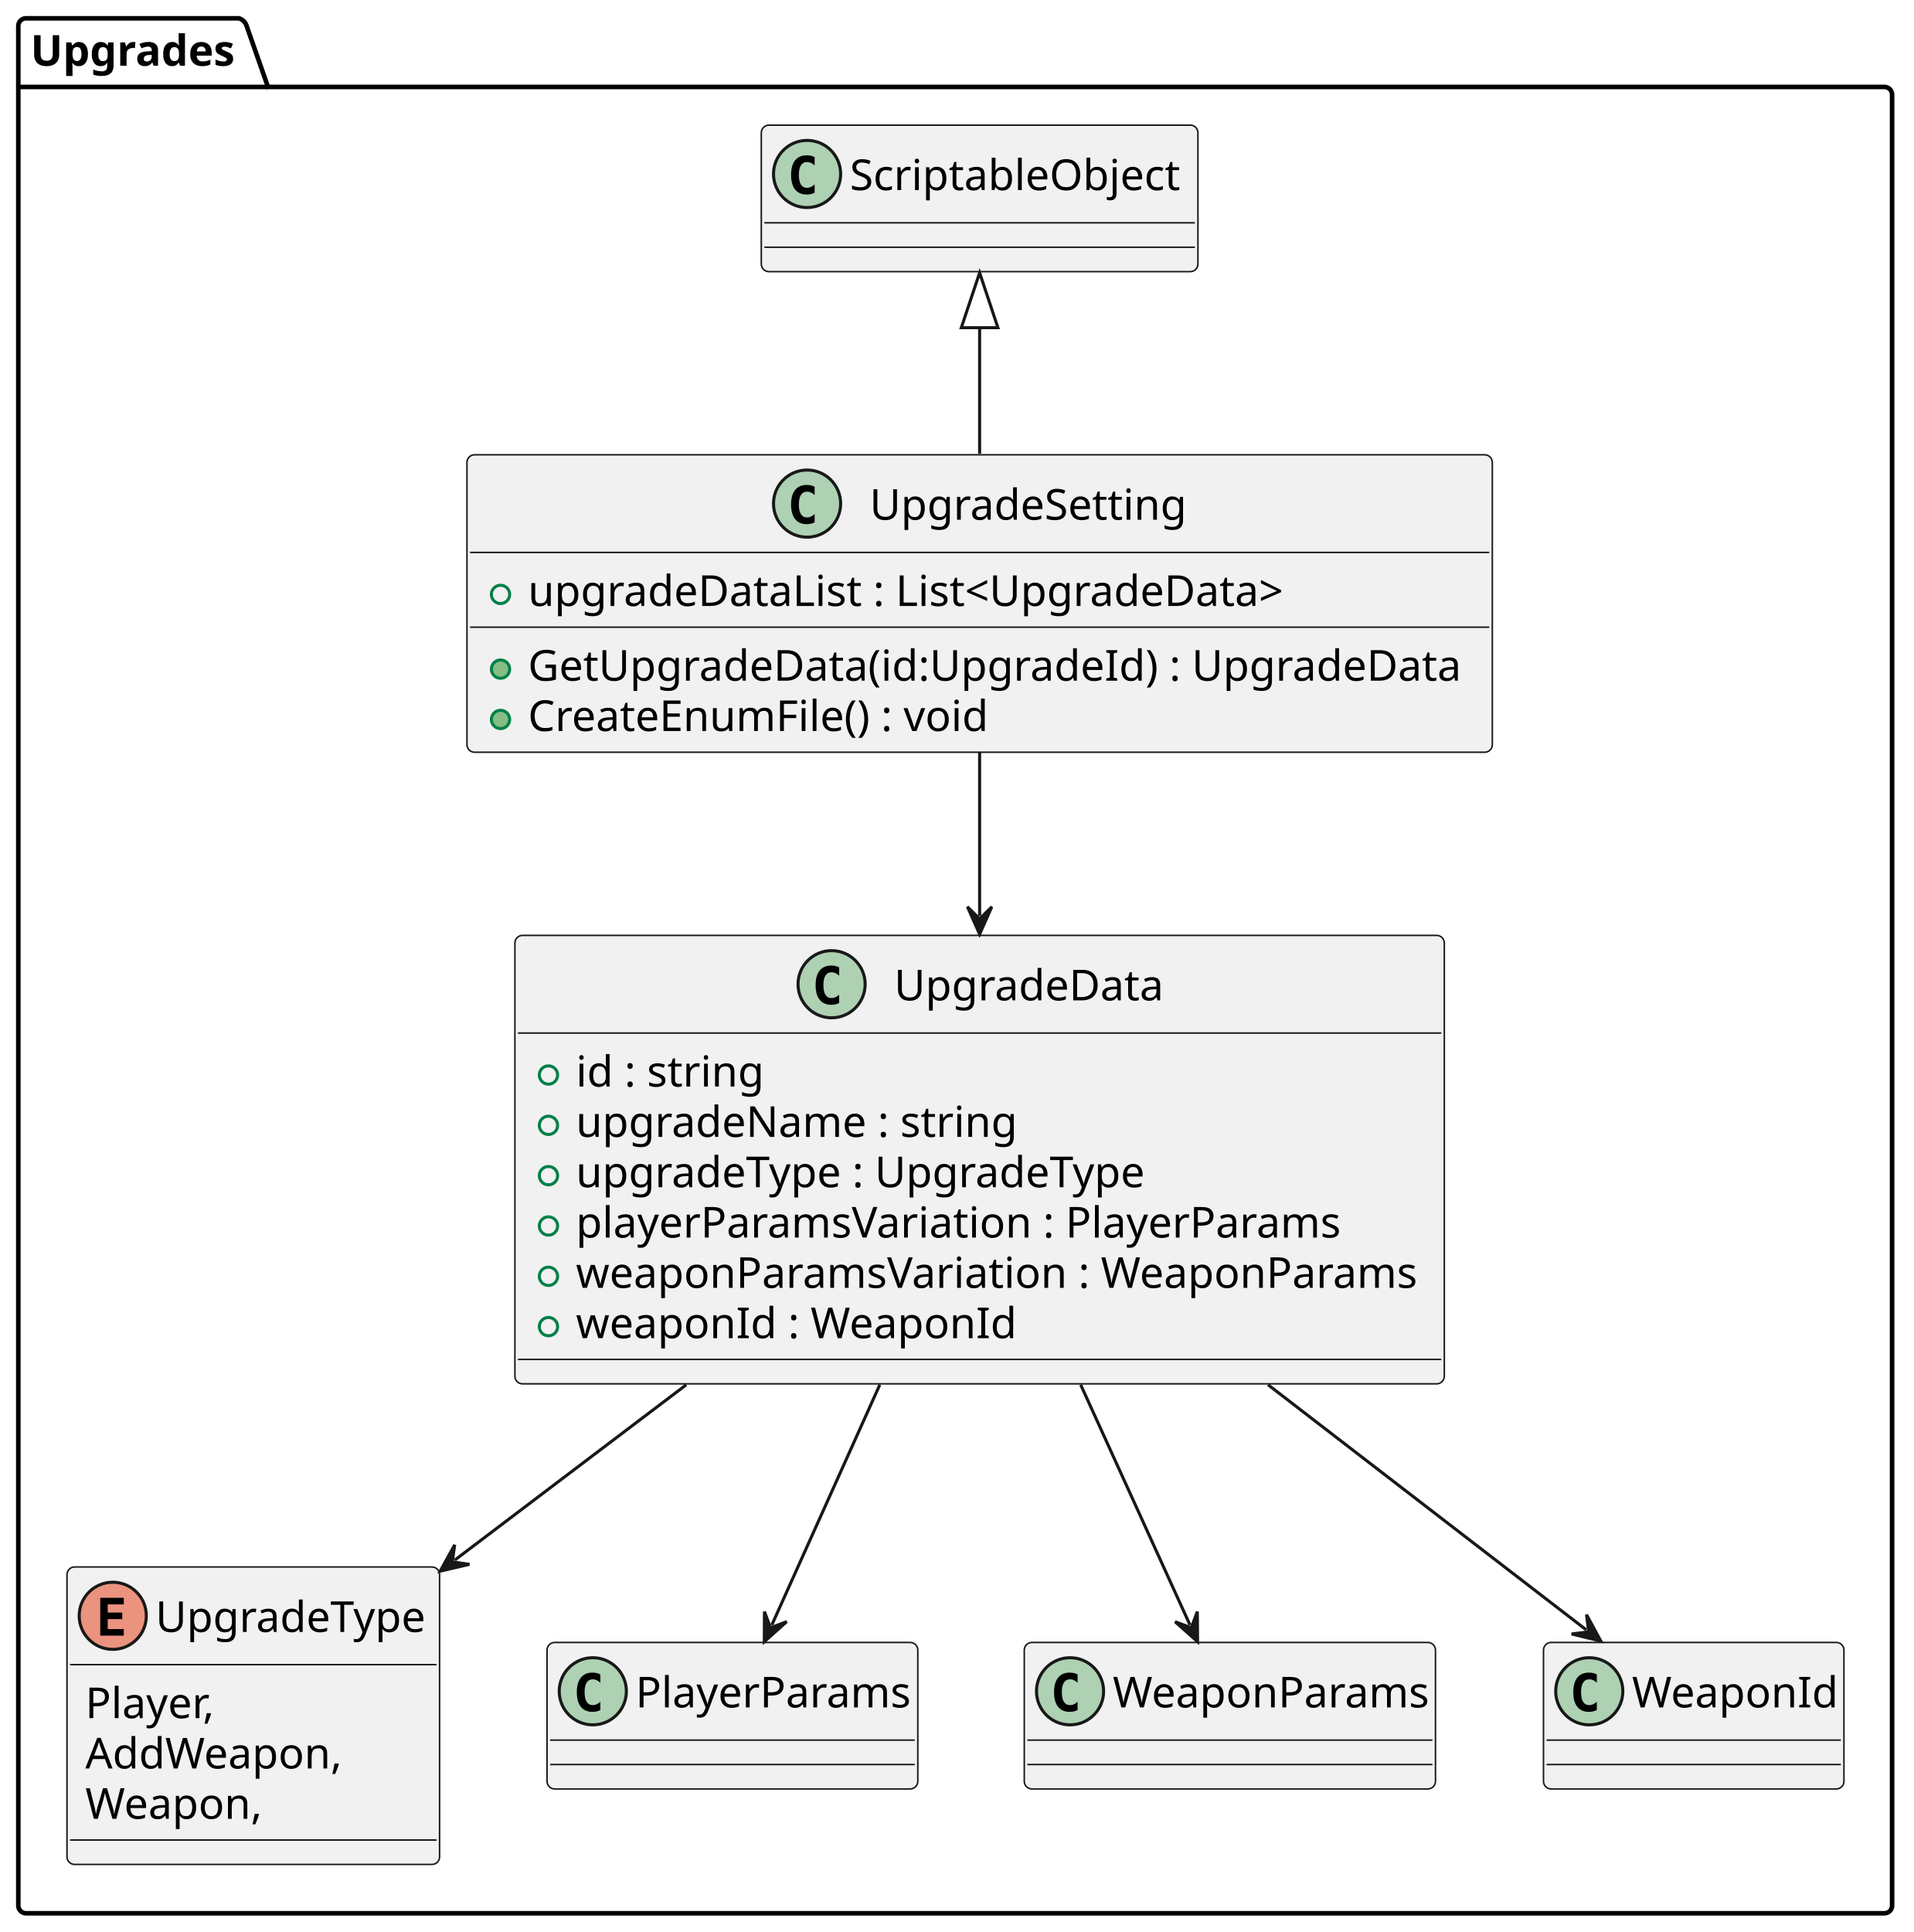
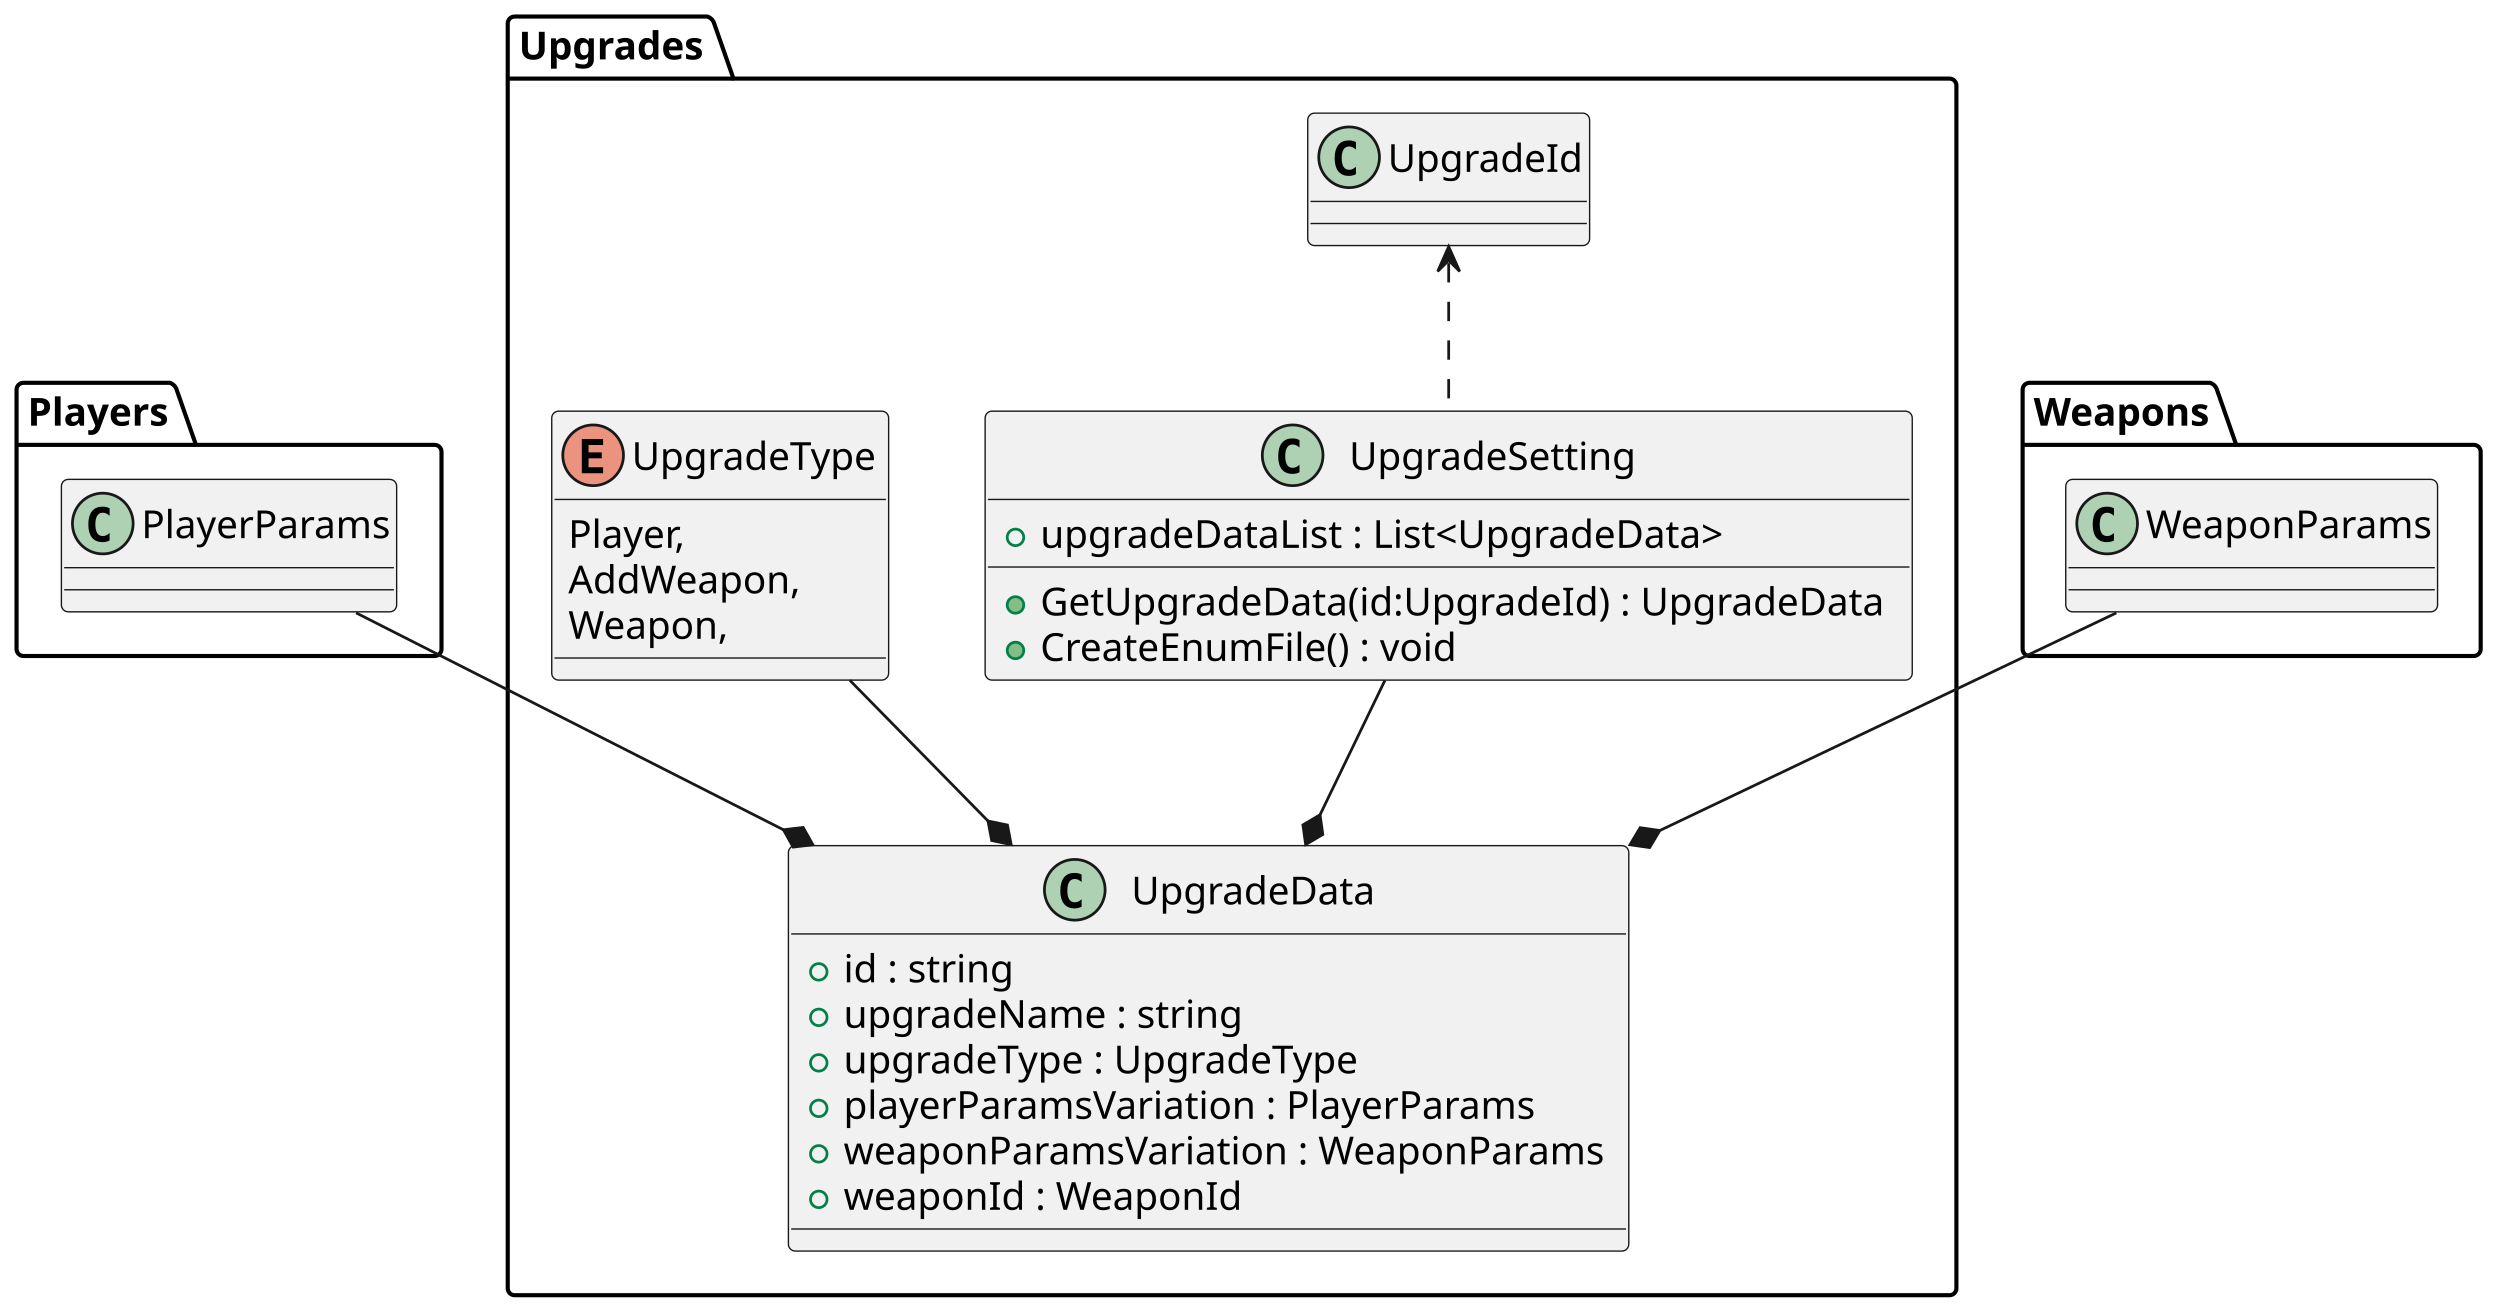
- <svg xmlns="http://www.w3.org/2000/svg" contentStyleType="text/css" height="633px" preserveAspectRatio="none" style="width:627px;height:633px;background:#FFFFFF;" version="1.1" viewBox="0 0 627 633" width="627px" zoomAndPan="magnify">
+ <svg xmlns="http://www.w3.org/2000/svg" contentStyleType="text/css" height="476px" preserveAspectRatio="none" style="width:906px;height:476px;background:#FFFFFF;" version="1.1" viewBox="0 0 906 476" width="906px" zoomAndPan="magnify">
  <defs />
  <g>
    <g id="cluster_Upgrades">
-       <path d="M8.5,6 L78.311,6 A3.75,3.75 0 0 1 80.811,8.5 L87.811,28.488 L617.5,28.488 A2.5,2.5 0 0 1 620,30.988 L620,624.36 A2.5,2.5 0 0 1 617.5,626.86 L8.5,626.86 A2.5,2.5 0 0 1 6,624.36 L6,8.5 A2.5,2.5 0 0 1 8.5,6 " fill="none" style="stroke:#000000;stroke-width:1.5;" />
-       <line style="stroke:#000000;stroke-width:1.5;" x1="6" x2="87.811" y1="28.488" y2="28.488" />
-       <text fill="#000000" font-family="sans-serif" font-size="14" font-weight="bold" lengthAdjust="spacing" textLength="68.811" x="10" y="21.535">Upgrades</text>
+       <path d="M186.5,6 L256.31,6 A3.75,3.75 0 0 1 258.81,8.5 L265.81,28.488 L706.5,28.488 A2.5,2.5 0 0 1 709,30.988 L709,466.89 A2.5,2.5 0 0 1 706.5,469.39 L186.5,469.39 A2.5,2.5 0 0 1 184,466.89 L184,8.5 A2.5,2.5 0 0 1 186.5,6 " fill="none" style="stroke:#000000;stroke-width:1.5;" />
+       <line style="stroke:#000000;stroke-width:1.5;" x1="184" x2="265.81" y1="28.488" y2="28.488" />
+       <text fill="#000000" font-family="sans-serif" font-size="14" font-weight="bold" lengthAdjust="spacing" textLength="68.811" x="188" y="21.535">Upgrades</text>
+     </g>
+     <g id="cluster_Players">
+       <path d="M8.5,138.73 L61.515,138.73 A3.75,3.75 0 0 1 64.015,141.23 L71.015,161.218 L157.5,161.218 A2.5,2.5 0 0 1 160,163.718 L160,235.23 A2.5,2.5 0 0 1 157.5,237.73 L8.5,237.73 A2.5,2.5 0 0 1 6,235.23 L6,141.23 A2.5,2.5 0 0 1 8.5,138.73 " fill="none" style="stroke:#000000;stroke-width:1.5;" />
+       <line style="stroke:#000000;stroke-width:1.5;" x1="6" x2="71.015" y1="161.218" y2="161.218" />
+       <text fill="#000000" font-family="sans-serif" font-size="14" font-weight="bold" lengthAdjust="spacing" textLength="52.015" x="10" y="154.265">Players</text>
+     </g>
+     <g id="cluster_Weapons">
+       <path d="M735.5,138.73 L800.915,138.73 A3.75,3.75 0 0 1 803.415,141.23 L810.415,161.218 L896.5,161.218 A2.5,2.5 0 0 1 899,163.718 L899,235.23 A2.5,2.5 0 0 1 896.5,237.73 L735.5,237.73 A2.5,2.5 0 0 1 733,235.23 L733,141.23 A2.5,2.5 0 0 1 735.5,138.73 " fill="none" style="stroke:#000000;stroke-width:1.5;" />
+       <line style="stroke:#000000;stroke-width:1.5;" x1="733" x2="810.415" y1="161.218" y2="161.218" />
+       <text fill="#000000" font-family="sans-serif" font-size="14" font-weight="bold" lengthAdjust="spacing" textLength="64.415" x="737" y="154.265">Weapons</text>
    </g>
    <g id="elem_UpgradeType">
-       <rect codeLine="2" fill="#F1F1F1" height="97.465" id="UpgradeType" rx="2.5" ry="2.5" style="stroke:#181818;stroke-width:0.5;" width="122.091" x="21.95" y="513.4" />
-       <ellipse cx="36.95" cy="529.4" fill="#EB937F" rx="11" ry="11" style="stroke:#181818;stroke-width:1.0;" />
-       <path d="M40.564,535.9 L32.844,535.9 L32.844,523.507 L40.564,523.507 L40.564,525.665 L35.293,525.665 L35.293,528.338 L40.066,528.338 L40.066,530.496 L35.293,530.496 L35.293,533.742 L40.564,533.742 Z " fill="#000000" />
-       <text fill="#000000" font-family="sans-serif" font-size="14" lengthAdjust="spacing" textLength="90.091" x="50.95" y="534.691">UpgradeType</text>
-       <line style="stroke:#181818;stroke-width:0.5;" x1="22.95" x2="143.041" y1="545.4" y2="545.4" />
-       <text fill="#000000" font-family="sans-serif" font-size="14" lengthAdjust="spacing" textLength="44.789" x="27.95" y="562.935">Player,</text>
-       <text fill="#000000" font-family="sans-serif" font-size="14" lengthAdjust="spacing" textLength="85.319" x="27.95" y="579.423">AddWeapon,</text>
-       <text fill="#000000" font-family="sans-serif" font-size="14" lengthAdjust="spacing" textLength="58.037" x="27.95" y="595.912">Weapon,</text>
-       <line style="stroke:#181818;stroke-width:0.5;" x1="22.95" x2="143.041" y1="602.865" y2="602.865" />
+       <rect codeLine="2" fill="#F1F1F1" height="97.465" id="UpgradeType" rx="2.5" ry="2.5" style="stroke:#181818;stroke-width:0.5;" width="122.091" x="199.95" y="149" />
+       <ellipse cx="214.95" cy="165" fill="#EB937F" rx="11" ry="11" style="stroke:#181818;stroke-width:1.0;" />
+       <path d="M218.564,171.5 L210.845,171.5 L210.845,159.107 L218.564,159.107 L218.564,161.265 L213.293,161.265 L213.293,163.938 L218.066,163.938 L218.066,166.096 L213.293,166.096 L213.293,169.342 L218.564,169.342 Z " fill="#000000" />
+       <text fill="#000000" font-family="sans-serif" font-size="14" lengthAdjust="spacing" textLength="90.091" x="228.95" y="170.291">UpgradeType</text>
+       <line style="stroke:#181818;stroke-width:0.5;" x1="200.95" x2="321.041" y1="181" y2="181" />
+       <text fill="#000000" font-family="sans-serif" font-size="14" lengthAdjust="spacing" textLength="44.789" x="205.95" y="198.535">Player,</text>
+       <text fill="#000000" font-family="sans-serif" font-size="14" lengthAdjust="spacing" textLength="85.319" x="205.95" y="215.023">AddWeapon,</text>
+       <text fill="#000000" font-family="sans-serif" font-size="14" lengthAdjust="spacing" textLength="58.037" x="205.95" y="231.512">Weapon,</text>
+       <line style="stroke:#181818;stroke-width:0.5;" x1="200.95" x2="321.041" y1="238.465" y2="238.465" />
    </g>
    <g id="elem_UpgradeData">
-       <rect codeLine="7" fill="#F1F1F1" height="146.93" id="UpgradeData" rx="2.5" ry="2.5" style="stroke:#181818;stroke-width:0.5;" width="304.551" x="168.72" y="306.47" />
-       <ellipse cx="272.496" cy="322.47" fill="#ADD1B2" rx="11" ry="11" style="stroke:#181818;stroke-width:1.0;" />
-       <path d="M274.969,328.613 Q274.389,328.912 273.749,329.061 Q273.11,329.211 272.405,329.211 Q269.898,329.211 268.578,327.559 Q267.258,325.907 267.258,322.786 Q267.258,319.656 268.578,318.005 Q269.898,316.353 272.405,316.353 Q273.11,316.353 273.758,316.502 Q274.405,316.652 274.969,316.95 L274.969,319.673 Q274.339,319.092 273.745,318.822 Q273.152,318.553 272.521,318.553 Q271.176,318.553 270.491,319.619 Q269.806,320.686 269.806,322.786 Q269.806,324.878 270.491,325.944 Q271.176,327.011 272.521,327.011 Q273.152,327.011 273.745,326.741 Q274.339,326.471 274.969,325.89 Z " fill="#000000" />
-       <text fill="#000000" font-family="sans-serif" font-size="14" lengthAdjust="spacing" textLength="88.498" x="292.996" y="327.761">UpgradeData</text>
-       <line style="stroke:#181818;stroke-width:0.5;" x1="169.72" x2="472.271" y1="338.47" y2="338.47" />
-       <ellipse cx="179.72" cy="352.214" fill="none" rx="3" ry="3" style="stroke:#038048;stroke-width:1.0;" />
-       <text fill="#000000" font-family="sans-serif" font-size="14" lengthAdjust="spacing" textLength="65.714" x="188.72" y="356.005">id : string</text>
-       <ellipse cx="179.72" cy="368.702" fill="none" rx="3" ry="3" style="stroke:#038048;stroke-width:1.0;" />
-       <text fill="#000000" font-family="sans-serif" font-size="14" lengthAdjust="spacing" textLength="148.101" x="188.72" y="372.493">upgradeName : string</text>
-       <ellipse cx="179.72" cy="385.191" fill="none" rx="3" ry="3" style="stroke:#038048;stroke-width:1.0;" />
-       <text fill="#000000" font-family="sans-serif" font-size="14" lengthAdjust="spacing" textLength="192.459" x="188.72" y="388.982">upgradeType : UpgradeType</text>
-       <ellipse cx="179.72" cy="401.679" fill="none" rx="3" ry="3" style="stroke:#038048;stroke-width:1.0;" />
-       <text fill="#000000" font-family="sans-serif" font-size="14" lengthAdjust="spacing" textLength="254.317" x="188.72" y="405.47">playerParamsVariation : PlayerParams</text>
-       <ellipse cx="179.72" cy="418.167" fill="none" rx="3" ry="3" style="stroke:#038048;stroke-width:1.0;" />
-       <text fill="#000000" font-family="sans-serif" font-size="14" lengthAdjust="spacing" textLength="278.551" x="188.72" y="421.958">weaponParamsVariation : WeaponParams</text>
-       <ellipse cx="179.72" cy="434.656" fill="none" rx="3" ry="3" style="stroke:#038048;stroke-width:1.0;" />
-       <text fill="#000000" font-family="sans-serif" font-size="14" lengthAdjust="spacing" textLength="145.004" x="188.72" y="438.447">weaponId : WeaponId</text>
-       <line style="stroke:#181818;stroke-width:0.5;" x1="169.72" x2="472.271" y1="445.4" y2="445.4" />
+       <rect codeLine="7" fill="#F1F1F1" height="146.93" id="UpgradeData" rx="2.5" ry="2.5" style="stroke:#181818;stroke-width:0.5;" width="304.551" x="285.72" y="306.46" />
+       <ellipse cx="389.496" cy="322.46" fill="#ADD1B2" rx="11" ry="11" style="stroke:#181818;stroke-width:1.0;" />
+       <path d="M391.969,328.603 Q391.389,328.902 390.749,329.051 Q390.11,329.201 389.405,329.201 Q386.898,329.201 385.578,327.549 Q384.258,325.897 384.258,322.776 Q384.258,319.647 385.578,317.995 Q386.898,316.343 389.405,316.343 Q390.11,316.343 390.758,316.492 Q391.405,316.642 391.969,316.94 L391.969,319.663 Q391.339,319.082 390.745,318.812 Q390.152,318.543 389.521,318.543 Q388.176,318.543 387.491,319.609 Q386.806,320.676 386.806,322.776 Q386.806,324.868 387.491,325.934 Q388.176,327.001 389.521,327.001 Q390.152,327.001 390.745,326.731 Q391.339,326.462 391.969,325.88 Z " fill="#000000" />
+       <text fill="#000000" font-family="sans-serif" font-size="14" lengthAdjust="spacing" textLength="88.498" x="409.996" y="327.751">UpgradeData</text>
+       <line style="stroke:#181818;stroke-width:0.5;" x1="286.72" x2="589.271" y1="338.46" y2="338.46" />
+       <ellipse cx="296.72" cy="352.204" fill="none" rx="3" ry="3" style="stroke:#038048;stroke-width:1.0;" />
+       <text fill="#000000" font-family="sans-serif" font-size="14" lengthAdjust="spacing" textLength="65.714" x="305.72" y="355.995">id : string</text>
+       <ellipse cx="296.72" cy="368.692" fill="none" rx="3" ry="3" style="stroke:#038048;stroke-width:1.0;" />
+       <text fill="#000000" font-family="sans-serif" font-size="14" lengthAdjust="spacing" textLength="148.101" x="305.72" y="372.483">upgradeName : string</text>
+       <ellipse cx="296.72" cy="385.181" fill="none" rx="3" ry="3" style="stroke:#038048;stroke-width:1.0;" />
+       <text fill="#000000" font-family="sans-serif" font-size="14" lengthAdjust="spacing" textLength="192.459" x="305.72" y="388.972">upgradeType : UpgradeType</text>
+       <ellipse cx="296.72" cy="401.669" fill="none" rx="3" ry="3" style="stroke:#038048;stroke-width:1.0;" />
+       <text fill="#000000" font-family="sans-serif" font-size="14" lengthAdjust="spacing" textLength="254.317" x="305.72" y="405.46">playerParamsVariation : PlayerParams</text>
+       <ellipse cx="296.72" cy="418.157" fill="none" rx="3" ry="3" style="stroke:#038048;stroke-width:1.0;" />
+       <text fill="#000000" font-family="sans-serif" font-size="14" lengthAdjust="spacing" textLength="278.551" x="305.72" y="421.948">weaponParamsVariation : WeaponParams</text>
+       <ellipse cx="296.72" cy="434.646" fill="none" rx="3" ry="3" style="stroke:#038048;stroke-width:1.0;" />
+       <text fill="#000000" font-family="sans-serif" font-size="14" lengthAdjust="spacing" textLength="145.004" x="305.72" y="438.437">weaponId : WeaponId</text>
+       <line style="stroke:#181818;stroke-width:0.5;" x1="286.72" x2="589.271" y1="445.39" y2="445.39" />
    </g>
    <g id="elem_UpgradeSetting">
-       <rect codeLine="15" fill="#F1F1F1" height="97.465" id="UpgradeSetting" rx="2.5" ry="2.5" style="stroke:#181818;stroke-width:0.5;" width="335.989" x="153.01" y="149" />
-       <ellipse cx="264.46" cy="165" fill="#ADD1B2" rx="11" ry="11" style="stroke:#181818;stroke-width:1.0;" />
-       <path d="M266.933,171.143 Q266.352,171.442 265.713,171.591 Q265.074,171.741 264.368,171.741 Q261.861,171.741 260.541,170.089 Q259.221,168.437 259.221,165.316 Q259.221,162.186 260.541,160.535 Q261.861,158.883 264.368,158.883 Q265.074,158.883 265.721,159.032 Q266.368,159.182 266.933,159.481 L266.933,162.203 Q266.302,161.622 265.709,161.352 Q265.115,161.083 264.484,161.083 Q263.139,161.083 262.455,162.149 Q261.77,163.216 261.77,165.316 Q261.77,167.408 262.455,168.474 Q263.139,169.541 264.484,169.541 Q265.115,169.541 265.709,169.271 Q266.302,169.001 266.933,168.42 Z " fill="#000000" />
-       <text fill="#000000" font-family="sans-serif" font-size="14" lengthAdjust="spacing" textLength="104.59" x="284.96" y="170.291">UpgradeSetting</text>
-       <line style="stroke:#181818;stroke-width:0.5;" x1="154.01" x2="487.999" y1="181" y2="181" />
-       <ellipse cx="164.01" cy="194.744" fill="none" rx="3" ry="3" style="stroke:#038048;stroke-width:1.0;" />
-       <text fill="#000000" font-family="sans-serif" font-size="14" lengthAdjust="spacing" textLength="259.301" x="173.01" y="198.535">upgradeDataList : List&lt;UpgradeData&gt;</text>
-       <line style="stroke:#181818;stroke-width:0.5;" x1="154.01" x2="487.999" y1="205.488" y2="205.488" />
-       <ellipse cx="164.01" cy="219.232" fill="#84BE84" rx="3" ry="3" style="stroke:#038048;stroke-width:1.0;" />
-       <text fill="#000000" font-family="sans-serif" font-size="14" lengthAdjust="spacing" textLength="309.989" x="173.01" y="223.023">GetUpgradeData(id:UpgradeId) : UpgradeData</text>
-       <ellipse cx="164.01" cy="235.721" fill="#84BE84" rx="3" ry="3" style="stroke:#038048;stroke-width:1.0;" />
-       <text fill="#000000" font-family="sans-serif" font-size="14" lengthAdjust="spacing" textLength="156.516" x="173.01" y="239.512">CreateEnumFile() : void</text>
+       <rect codeLine="15" fill="#F1F1F1" height="97.465" id="UpgradeSetting" rx="2.5" ry="2.5" style="stroke:#181818;stroke-width:0.5;" width="335.989" x="357.01" y="149" />
+       <ellipse cx="468.46" cy="165" fill="#ADD1B2" rx="11" ry="11" style="stroke:#181818;stroke-width:1.0;" />
+       <path d="M470.933,171.143 Q470.352,171.442 469.713,171.591 Q469.074,171.741 468.368,171.741 Q465.861,171.741 464.541,170.089 Q463.221,168.437 463.221,165.316 Q463.221,162.186 464.541,160.535 Q465.861,158.883 468.368,158.883 Q469.074,158.883 469.721,159.032 Q470.368,159.182 470.933,159.481 L470.933,162.203 Q470.302,161.622 469.709,161.352 Q469.115,161.083 468.484,161.083 Q467.139,161.083 466.455,162.149 Q465.77,163.216 465.77,165.316 Q465.77,167.408 466.455,168.474 Q467.139,169.541 468.484,169.541 Q469.115,169.541 469.709,169.271 Q470.302,169.001 470.933,168.42 Z " fill="#000000" />
+       <text fill="#000000" font-family="sans-serif" font-size="14" lengthAdjust="spacing" textLength="104.59" x="488.96" y="170.291">UpgradeSetting</text>
+       <line style="stroke:#181818;stroke-width:0.5;" x1="358.01" x2="691.999" y1="181" y2="181" />
+       <ellipse cx="368.01" cy="194.744" fill="none" rx="3" ry="3" style="stroke:#038048;stroke-width:1.0;" />
+       <text fill="#000000" font-family="sans-serif" font-size="14" lengthAdjust="spacing" textLength="259.301" x="377.01" y="198.535">upgradeDataList : List&lt;UpgradeData&gt;</text>
+       <line style="stroke:#181818;stroke-width:0.5;" x1="358.01" x2="691.999" y1="205.488" y2="205.488" />
+       <ellipse cx="368.01" cy="219.232" fill="#84BE84" rx="3" ry="3" style="stroke:#038048;stroke-width:1.0;" />
+       <text fill="#000000" font-family="sans-serif" font-size="14" lengthAdjust="spacing" textLength="309.989" x="377.01" y="223.023">GetUpgradeData(id:UpgradeId) : UpgradeData</text>
+       <ellipse cx="368.01" cy="235.721" fill="#84BE84" rx="3" ry="3" style="stroke:#038048;stroke-width:1.0;" />
+       <text fill="#000000" font-family="sans-serif" font-size="14" lengthAdjust="spacing" textLength="156.516" x="377.01" y="239.512">CreateEnumFile() : void</text>
+     </g>
+     <g id="elem_UpgradeId">
+       <rect fill="#F1F1F1" height="48" id="UpgradeId" rx="2.5" ry="2.5" style="stroke:#181818;stroke-width:0.5;" width="102.157" x="473.92" y="41" />
+       <ellipse cx="488.92" cy="57" fill="#ADD1B2" rx="11" ry="11" style="stroke:#181818;stroke-width:1.0;" />
+       <path d="M491.393,63.143 Q490.812,63.442 490.173,63.591 Q489.534,63.741 488.828,63.741 Q486.321,63.741 485.002,62.089 Q483.682,60.437 483.682,57.316 Q483.682,54.187 485.002,52.535 Q486.321,50.883 488.828,50.883 Q489.534,50.883 490.181,51.032 Q490.829,51.182 491.393,51.48 L491.393,54.203 Q490.762,53.622 490.169,53.352 Q489.575,53.083 488.944,53.083 Q487.6,53.083 486.915,54.149 Q486.23,55.216 486.23,57.316 Q486.23,59.408 486.915,60.474 Q487.6,61.541 488.944,61.541 Q489.575,61.541 490.169,61.271 Q490.762,61.002 491.393,60.42 Z " fill="#000000" />
+       <text fill="#000000" font-family="sans-serif" font-size="14" lengthAdjust="spacing" textLength="70.157" x="502.92" y="62.291">UpgradeId</text>
+       <line style="stroke:#181818;stroke-width:0.5;" x1="474.92" x2="575.077" y1="73" y2="73" />
+       <line style="stroke:#181818;stroke-width:0.5;" x1="474.92" x2="575.077" y1="81" y2="81" />
    </g>
    <g id="elem_PlayerParams">
-       <rect fill="#F1F1F1" height="48" id="PlayerParams" rx="2.5" ry="2.5" style="stroke:#181818;stroke-width:0.5;" width="121.496" x="179.25" y="538.13" />
-       <ellipse cx="194.25" cy="554.13" fill="#ADD1B2" rx="11" ry="11" style="stroke:#181818;stroke-width:1.0;" />
-       <path d="M196.723,560.273 Q196.142,560.572 195.503,560.721 Q194.864,560.871 194.158,560.871 Q191.651,560.871 190.332,559.219 Q189.012,557.567 189.012,554.446 Q189.012,551.317 190.332,549.665 Q191.651,548.013 194.158,548.013 Q194.864,548.013 195.511,548.162 Q196.159,548.312 196.723,548.611 L196.723,551.333 Q196.092,550.752 195.499,550.482 Q194.905,550.212 194.274,550.212 Q192.93,550.212 192.245,551.279 Q191.56,552.346 191.56,554.446 Q191.56,556.538 192.245,557.604 Q192.93,558.671 194.274,558.671 Q194.905,558.671 195.499,558.401 Q196.092,558.131 196.723,557.55 Z " fill="#000000" />
-       <text fill="#000000" font-family="sans-serif" font-size="14" lengthAdjust="spacing" textLength="89.496" x="208.25" y="559.421">PlayerParams</text>
-       <line style="stroke:#181818;stroke-width:0.5;" x1="180.25" x2="299.746" y1="570.13" y2="570.13" />
-       <line style="stroke:#181818;stroke-width:0.5;" x1="180.25" x2="299.746" y1="578.13" y2="578.13" />
+       <rect fill="#F1F1F1" height="48" id="PlayerParams" rx="2.5" ry="2.5" style="stroke:#181818;stroke-width:0.5;" width="121.496" x="22.25" y="173.73" />
+       <ellipse cx="37.25" cy="189.73" fill="#ADD1B2" rx="11" ry="11" style="stroke:#181818;stroke-width:1.0;" />
+       <path d="M39.723,195.873 Q39.142,196.172 38.503,196.321 Q37.864,196.471 37.158,196.471 Q34.651,196.471 33.331,194.819 Q32.012,193.167 32.012,190.046 Q32.012,186.917 33.331,185.265 Q34.651,183.613 37.158,183.613 Q37.864,183.613 38.511,183.762 Q39.159,183.912 39.723,184.21 L39.723,186.933 Q39.092,186.352 38.499,186.082 Q37.905,185.812 37.274,185.812 Q35.93,185.812 35.245,186.879 Q34.56,187.946 34.56,190.046 Q34.56,192.138 35.245,193.204 Q35.93,194.271 37.274,194.271 Q37.905,194.271 38.499,194.001 Q39.092,193.732 39.723,193.15 Z " fill="#000000" />
+       <text fill="#000000" font-family="sans-serif" font-size="14" lengthAdjust="spacing" textLength="89.496" x="51.25" y="195.021">PlayerParams</text>
+       <line style="stroke:#181818;stroke-width:0.5;" x1="23.25" x2="142.746" y1="205.73" y2="205.73" />
+       <line style="stroke:#181818;stroke-width:0.5;" x1="23.25" x2="142.746" y1="213.73" y2="213.73" />
    </g>
    <g id="elem_WeaponParams">
-       <rect fill="#F1F1F1" height="48" id="WeaponParams" rx="2.5" ry="2.5" style="stroke:#181818;stroke-width:0.5;" width="134.744" x="335.63" y="538.13" />
-       <ellipse cx="350.63" cy="554.13" fill="#ADD1B2" rx="11" ry="11" style="stroke:#181818;stroke-width:1.0;" />
-       <path d="M353.103,560.273 Q352.522,560.572 351.883,560.721 Q351.244,560.871 350.538,560.871 Q348.031,560.871 346.712,559.219 Q345.392,557.567 345.392,554.446 Q345.392,551.317 346.712,549.665 Q348.031,548.013 350.538,548.013 Q351.244,548.013 351.891,548.162 Q352.539,548.312 353.103,548.611 L353.103,551.333 Q352.472,550.752 351.879,550.482 Q351.285,550.212 350.654,550.212 Q349.31,550.212 348.625,551.279 Q347.94,552.346 347.94,554.446 Q347.94,556.538 348.625,557.604 Q349.31,558.671 350.654,558.671 Q351.285,558.671 351.879,558.401 Q352.472,558.131 353.103,557.55 Z " fill="#000000" />
-       <text fill="#000000" font-family="sans-serif" font-size="14" lengthAdjust="spacing" textLength="102.744" x="364.63" y="559.421">WeaponParams</text>
-       <line style="stroke:#181818;stroke-width:0.5;" x1="336.63" x2="469.374" y1="570.13" y2="570.13" />
-       <line style="stroke:#181818;stroke-width:0.5;" x1="336.63" x2="469.374" y1="578.13" y2="578.13" />
+       <rect fill="#F1F1F1" height="48" id="WeaponParams" rx="2.5" ry="2.5" style="stroke:#181818;stroke-width:0.5;" width="134.744" x="748.63" y="173.73" />
+       <ellipse cx="763.63" cy="189.73" fill="#ADD1B2" rx="11" ry="11" style="stroke:#181818;stroke-width:1.0;" />
+       <path d="M766.103,195.873 Q765.522,196.172 764.883,196.321 Q764.244,196.471 763.538,196.471 Q761.031,196.471 759.712,194.819 Q758.392,193.167 758.392,190.046 Q758.392,186.917 759.712,185.265 Q761.031,183.613 763.538,183.613 Q764.244,183.613 764.891,183.762 Q765.539,183.912 766.103,184.21 L766.103,186.933 Q765.472,186.352 764.879,186.082 Q764.285,185.812 763.654,185.812 Q762.31,185.812 761.625,186.879 Q760.94,187.946 760.94,190.046 Q760.94,192.138 761.625,193.204 Q762.31,194.271 763.654,194.271 Q764.285,194.271 764.879,194.001 Q765.472,193.732 766.103,193.15 Z " fill="#000000" />
+       <text fill="#000000" font-family="sans-serif" font-size="14" lengthAdjust="spacing" textLength="102.744" x="777.63" y="195.021">WeaponParams</text>
+       <line style="stroke:#181818;stroke-width:0.5;" x1="749.63" x2="882.374" y1="205.73" y2="205.73" />
+       <line style="stroke:#181818;stroke-width:0.5;" x1="749.63" x2="882.374" y1="213.73" y2="213.73" />
    </g>
-     <g id="elem_WeaponId">
-       <rect fill="#F1F1F1" height="48" id="WeaponId" rx="2.5" ry="2.5" style="stroke:#181818;stroke-width:0.5;" width="98.452" x="505.77" y="538.13" />
-       <ellipse cx="520.77" cy="554.13" fill="#ADD1B2" rx="11" ry="11" style="stroke:#181818;stroke-width:1.0;" />
-       <path d="M523.243,560.273 Q522.662,560.572 522.023,560.721 Q521.384,560.871 520.678,560.871 Q518.171,560.871 516.851,559.219 Q515.532,557.567 515.532,554.446 Q515.532,551.317 516.851,549.665 Q518.171,548.013 520.678,548.013 Q521.384,548.013 522.031,548.162 Q522.679,548.312 523.243,548.611 L523.243,551.333 Q522.612,550.752 522.019,550.482 Q521.425,550.212 520.794,550.212 Q519.45,550.212 518.765,551.279 Q518.08,552.346 518.08,554.446 Q518.08,556.538 518.765,557.604 Q519.45,558.671 520.794,558.671 Q521.425,558.671 522.019,558.401 Q522.612,558.131 523.243,557.55 Z " fill="#000000" />
-       <text fill="#000000" font-family="sans-serif" font-size="14" lengthAdjust="spacing" textLength="66.452" x="534.77" y="559.421">WeaponId</text>
-       <line style="stroke:#181818;stroke-width:0.5;" x1="506.77" x2="603.222" y1="570.13" y2="570.13" />
-       <line style="stroke:#181818;stroke-width:0.5;" x1="506.77" x2="603.222" y1="578.13" y2="578.13" />
+     <g id="link_UpgradeType_UpgradeData">
+       <path codeLine="21" d="M307.97,246.54 C325.89,264.79 338.34,277.47 358.04,297.52 " fill="none" id="UpgradeType-to-UpgradeData" style="stroke:#181818;stroke-width:1.0;" />
+       <polygon fill="#181818" points="366.45,306.08,365.098,298.997,358.04,297.52,359.392,304.604,366.45,306.08" style="stroke:#181818;stroke-width:1.0;" />
    </g>
-     <g id="elem_ScriptableObject">
-       <rect fill="#F1F1F1" height="48" id="ScriptableObject" rx="2.5" ry="2.5" style="stroke:#181818;stroke-width:0.5;" width="143.077" x="249.46" y="41" />
-       <ellipse cx="264.46" cy="57" fill="#ADD1B2" rx="11" ry="11" style="stroke:#181818;stroke-width:1.0;" />
-       <path d="M266.933,63.143 Q266.352,63.442 265.713,63.591 Q265.074,63.741 264.368,63.741 Q261.861,63.741 260.541,62.089 Q259.222,60.437 259.222,57.316 Q259.222,54.187 260.541,52.535 Q261.861,50.883 264.368,50.883 Q265.074,50.883 265.721,51.032 Q266.369,51.182 266.933,51.48 L266.933,54.203 Q266.302,53.622 265.709,53.352 Q265.115,53.083 264.484,53.083 Q263.14,53.083 262.455,54.149 Q261.77,55.216 261.77,57.316 Q261.77,59.408 262.455,60.474 Q263.14,61.541 264.484,61.541 Q265.115,61.541 265.709,61.271 Q266.302,61.002 266.933,60.42 Z " fill="#000000" />
-       <text fill="#000000" font-family="sans-serif" font-size="14" lengthAdjust="spacing" textLength="111.077" x="278.46" y="62.291">ScriptableObject</text>
-       <line style="stroke:#181818;stroke-width:0.5;" x1="250.46" x2="391.537" y1="73" y2="73" />
-       <line style="stroke:#181818;stroke-width:0.5;" x1="250.46" x2="391.537" y1="81" y2="81" />
+     <g id="link_PlayerParams_UpgradeData">
+       <path codeLine="22" d="M129.05,222.1 C171.07,243.43 224.76,270.688 283.9,300.708 " fill="none" id="PlayerParams-to-UpgradeData" style="stroke:#181818;stroke-width:1.0;" />
+       <polygon fill="#181818" points="294.6,306.14,291.06,299.857,283.9,300.708,287.439,306.991,294.6,306.14" style="stroke:#181818;stroke-width:1.0;" />
    </g>
-     <g id="link_UpgradeData_UpgradeType">
-       <path codeLine="20" d="M224.88,453.7 C197.66,474.31 173.563,492.558 149.013,511.148 " fill="none" id="UpgradeData-to-UpgradeType" style="stroke:#181818;stroke-width:1.0;" />
-       <polygon fill="#181818" points="144.23,514.77,153.82,512.526,148.216,511.752,148.99,506.148,144.23,514.77" style="stroke:#181818;stroke-width:1.0;" />
-     </g>
-     <g id="link_UpgradeData_PlayerParams">
-       <path codeLine="21" d="M288.29,453.7 C274.76,483.79 262.5,511.078 252.91,532.408 " fill="none" id="UpgradeData-to-PlayerParams" style="stroke:#181818;stroke-width:1.0;" />
-       <polygon fill="#181818" points="250.45,537.88,257.789,531.312,252.5,533.32,250.492,528.031,250.45,537.88" style="stroke:#181818;stroke-width:1.0;" />
-     </g>
-     <g id="link_UpgradeData_WeaponParams">
-       <path codeLine="22" d="M354.12,453.7 C367.81,483.79 380.236,511.088 389.936,532.418 " fill="none" id="UpgradeData-to-WeaponParams" style="stroke:#181818;stroke-width:1.0;" />
-       <polygon fill="#181818" points="392.42,537.88,392.336,528.032,390.35,533.328,385.053,531.343,392.42,537.88" style="stroke:#181818;stroke-width:1.0;" />
-     </g>
-     <g id="link_UpgradeData_WeaponId">
-       <path codeLine="23" d="M415.5,453.7 C454.44,483.69 492.086,512.679 519.796,534.019 " fill="none" id="UpgradeData-to-WeaponId" style="stroke:#181818;stroke-width:1.0;" />
-       <polygon fill="#181818" points="524.55,537.68,519.86,529.019,520.589,534.629,514.979,535.358,524.55,537.68" style="stroke:#181818;stroke-width:1.0;" />
-     </g>
-     <g id="link_ScriptableObject_UpgradeSetting">
-       <path codeLine="24" d="M321,107.37 C321,123.82 321,128.43 321,148.66 " fill="none" id="ScriptableObject-backto-UpgradeSetting" style="stroke:#181818;stroke-width:1.0;" />
-       <polygon fill="none" points="321,89.37,315,107.37,327,107.37,321,89.37" style="stroke:#181818;stroke-width:1.0;" />
+     <g id="link_WeaponParams_UpgradeData">
+       <path codeLine="23" d="M766.97,222.1 C722.22,243.43 664.492,270.956 601.522,300.976 " fill="none" id="WeaponParams-to-UpgradeData" style="stroke:#181818;stroke-width:1.0;" />
+       <polygon fill="#181818" points="590.69,306.14,597.827,307.169,601.522,300.976,594.385,299.947,590.69,306.14" style="stroke:#181818;stroke-width:1.0;" />
    </g>
    <g id="link_UpgradeSetting_UpgradeData">
-       <path codeLine="25" d="M321,246.55 C321,264.8 321,280.03 321,300.09 " fill="none" id="UpgradeSetting-to-UpgradeData" style="stroke:#181818;stroke-width:1.0;" />
-       <polygon fill="#181818" points="321,306.09,325,297.09,321,301.09,317,297.09,321,306.09" style="stroke:#181818;stroke-width:1.0;" />
+       <path codeLine="24" d="M501.91,246.54 C493.1,264.79 488.067,275.224 478.387,295.274 " fill="none" id="UpgradeSetting-to-UpgradeData" style="stroke:#181818;stroke-width:1.0;" />
+       <polygon fill="#181818" points="473.17,306.08,479.381,302.416,478.387,295.274,472.176,298.938,473.17,306.08" style="stroke:#181818;stroke-width:1.0;" />
+     </g>
+     <g id="link_UpgradeId_UpgradeSetting">
+       <path codeLine="25" d="M525,95.37 C525,111.82 525,128.43 525,148.65 " fill="none" id="UpgradeId-backto-UpgradeSetting" style="stroke:#181818;stroke-width:1.0;stroke-dasharray:7.0,7.0;" />
+       <polygon fill="#181818" points="525,89.37,521,98.37,525,94.37,529,98.37,525,89.37" style="stroke:#181818;stroke-width:1.0;" />
    </g>
  </g>
</svg>
